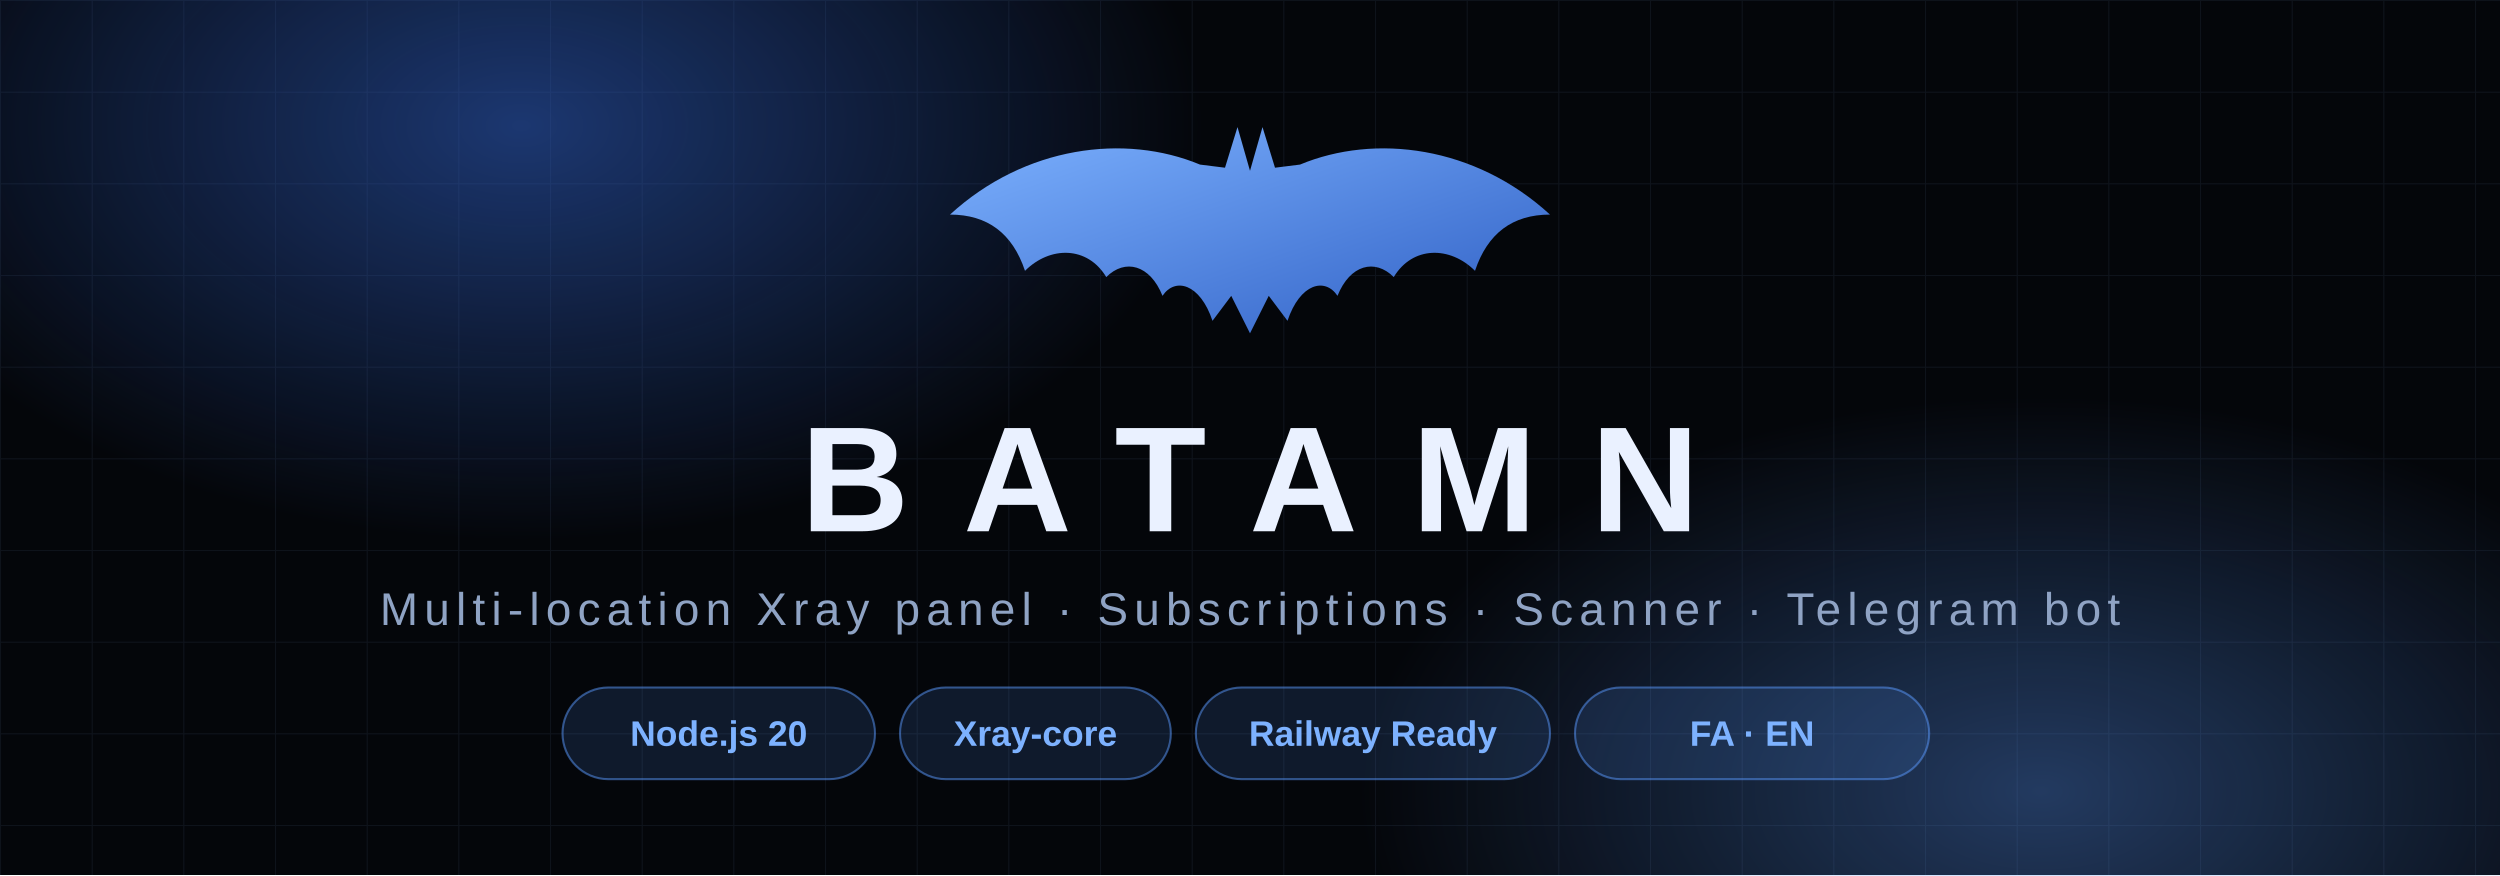
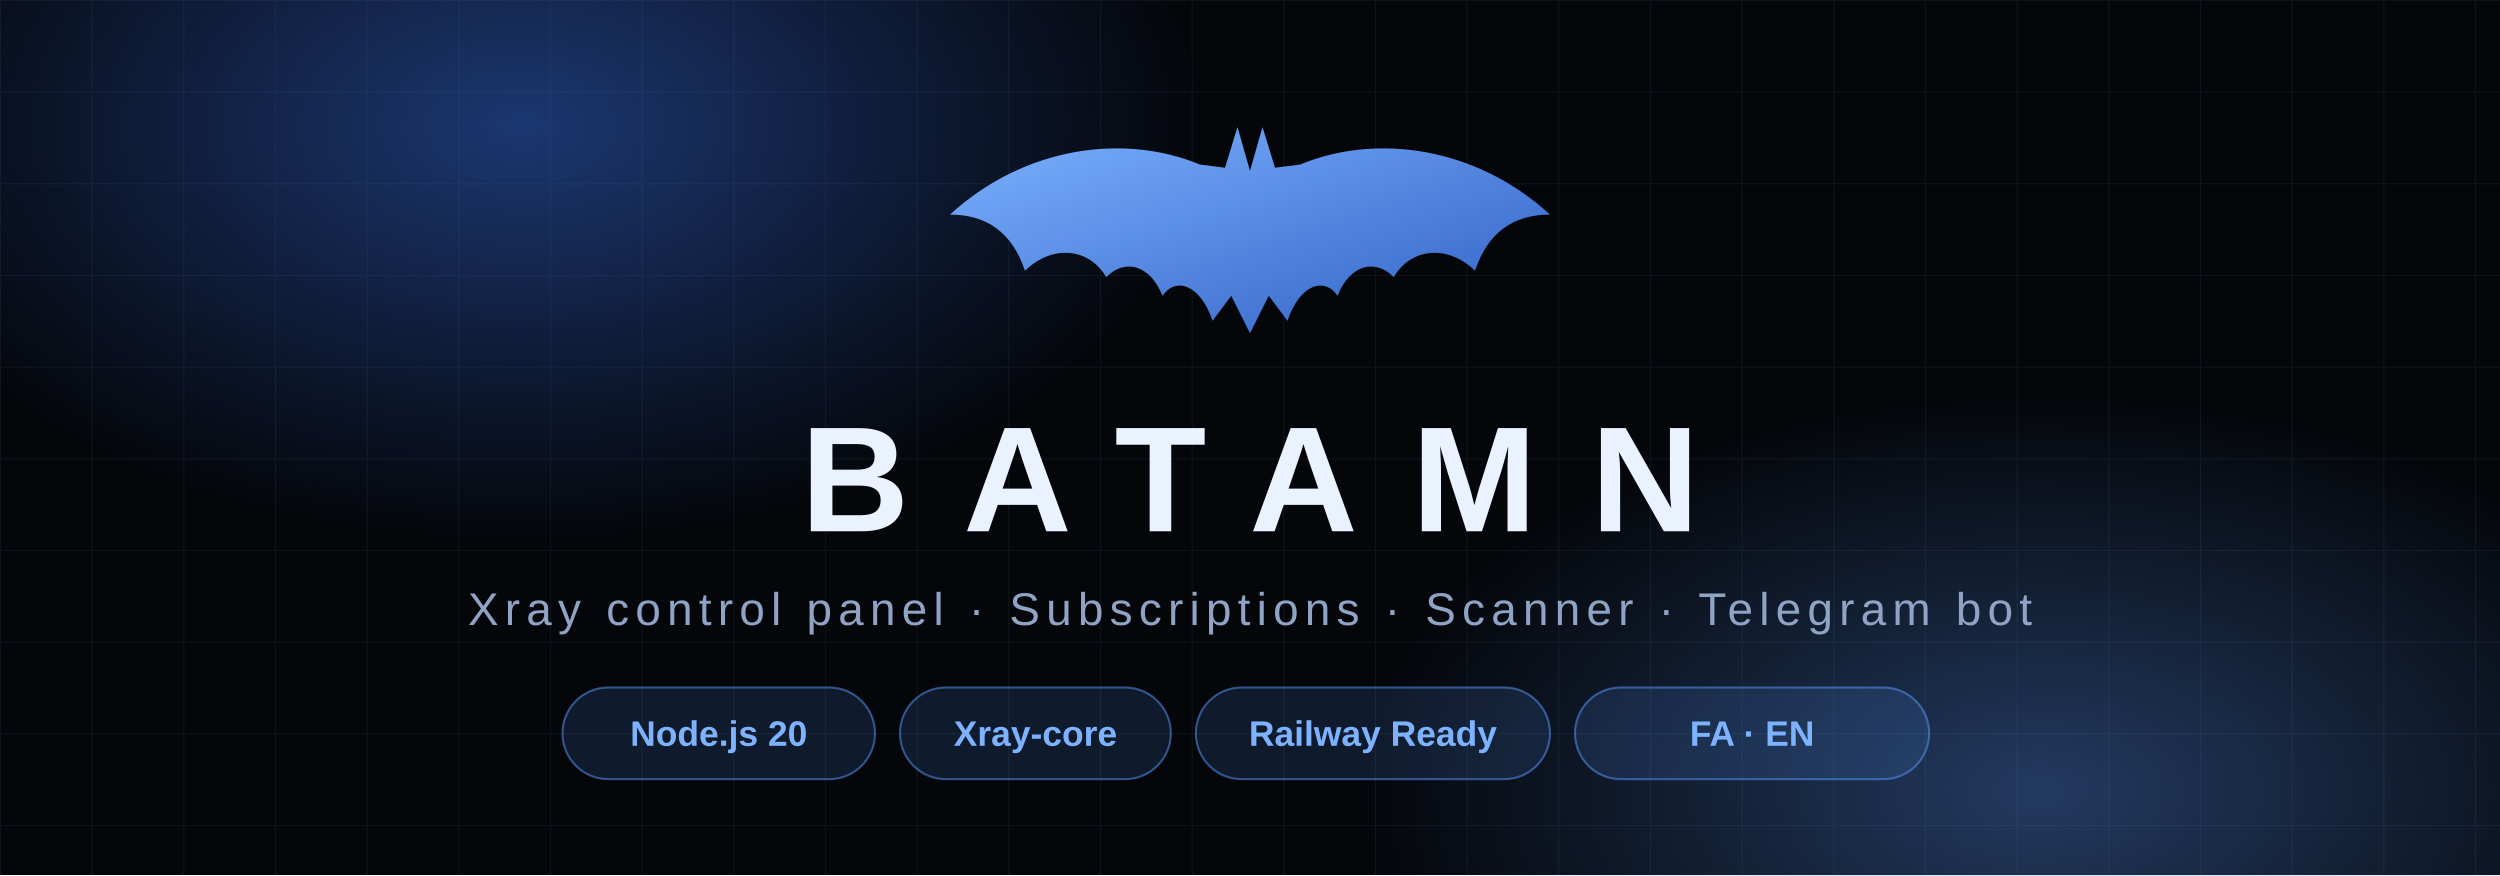
<svg xmlns="http://www.w3.org/2000/svg" width="1200" height="420" viewBox="0 0 1200 420">
  <defs>
    <radialGradient id="o1" cx=".5" cy=".5" r=".5">
      <stop offset="0" stop-color="#2f5fc4" stop-opacity=".55" />
      <stop offset="1" stop-color="#2f5fc4" stop-opacity="0" />
    </radialGradient>
    <radialGradient id="o2" cx=".5" cy=".5" r=".5">
      <stop offset="0" stop-color="#5b9bff" stop-opacity=".35" />
      <stop offset="1" stop-color="#5b9bff" stop-opacity="0" />
    </radialGradient>
    <linearGradient id="ac" x1="0" y1="0" x2="1" y2="1">
      <stop offset="0" stop-color="#7db2ff" />
      <stop offset="1" stop-color="#2f5fc4" />
    </linearGradient>
    <pattern id="grid" width="44" height="44" patternUnits="userSpaceOnUse">
      <path d="M44 0H0V44" fill="none" stroke="#82aae6" stroke-opacity=".08" />
    </pattern>
  </defs>
  <rect width="1200" height="420" fill="#04060a" />
  <rect width="1200" height="420" fill="url(#grid)" />
  <ellipse cx="250" cy="60" rx="330" ry="200" fill="url(#o1)" />
  <ellipse cx="980" cy="380" rx="330" ry="190" fill="url(#o2)" />
  <g transform="translate(600,130) scale(1.5)">
    <path d="M0-32L4-46L8-33L16-34C40-44 72-40 96-18C84-18 76-12 72 0C64-8 52-8 46 2C40-4 32-2 28 8C24 2 16 4 12 16L6 8L0 20L-6 8L-12 16C-16 4-24 2-28 8C-32-2-40-4-46 2C-52-8-64-8-72 0C-76-12-84-18-96-18C-72-40-40-44-16-34L-8-33L-4-46L0-32Z" fill="url(#ac)" />
  </g>
  <text x="600" y="255" text-anchor="middle" font-family="Segoe UI,Tahoma,Arial,sans-serif" font-size="72" font-weight="700" letter-spacing="26" fill="#eaf1ff">BATAMN</text>
-   <text x="600" y="300" text-anchor="middle" font-family="Segoe UI,Tahoma,Arial,sans-serif" font-size="22" letter-spacing="3" fill="#8fa3c4">Multi-location Xray panel · Subscriptions · Scanner · Telegram bot</text>
+   <text x="600" y="300" text-anchor="middle" font-family="Segoe UI,Tahoma,Arial,sans-serif" font-size="22" letter-spacing="3" fill="#8fa3c4">Xray control panel · Subscriptions · Scanner · Telegram bot</text>
  <g font-family="Segoe UI,Tahoma,Arial,sans-serif" font-size="17" font-weight="600">
    <rect x="270" y="330" width="150" height="44" rx="22" fill="#5b9bff" fill-opacity=".14" stroke="#5b9bff" stroke-opacity=".5" />
    <text x="345" y="358" text-anchor="middle" fill="#7db2ff">Node.js 20</text>
    <rect x="432" y="330" width="130" height="44" rx="22" fill="#5b9bff" fill-opacity=".14" stroke="#5b9bff" stroke-opacity=".5" />
    <text x="497" y="358" text-anchor="middle" fill="#7db2ff">Xray-core</text>
    <rect x="574" y="330" width="170" height="44" rx="22" fill="#5b9bff" fill-opacity=".14" stroke="#5b9bff" stroke-opacity=".5" />
    <text x="659" y="358" text-anchor="middle" fill="#7db2ff">Railway Ready</text>
    <rect x="756" y="330" width="170" height="44" rx="22" fill="#5b9bff" fill-opacity=".14" stroke="#5b9bff" stroke-opacity=".5" />
    <text x="841" y="358" text-anchor="middle" fill="#7db2ff">FA · EN</text>
  </g>
</svg>
